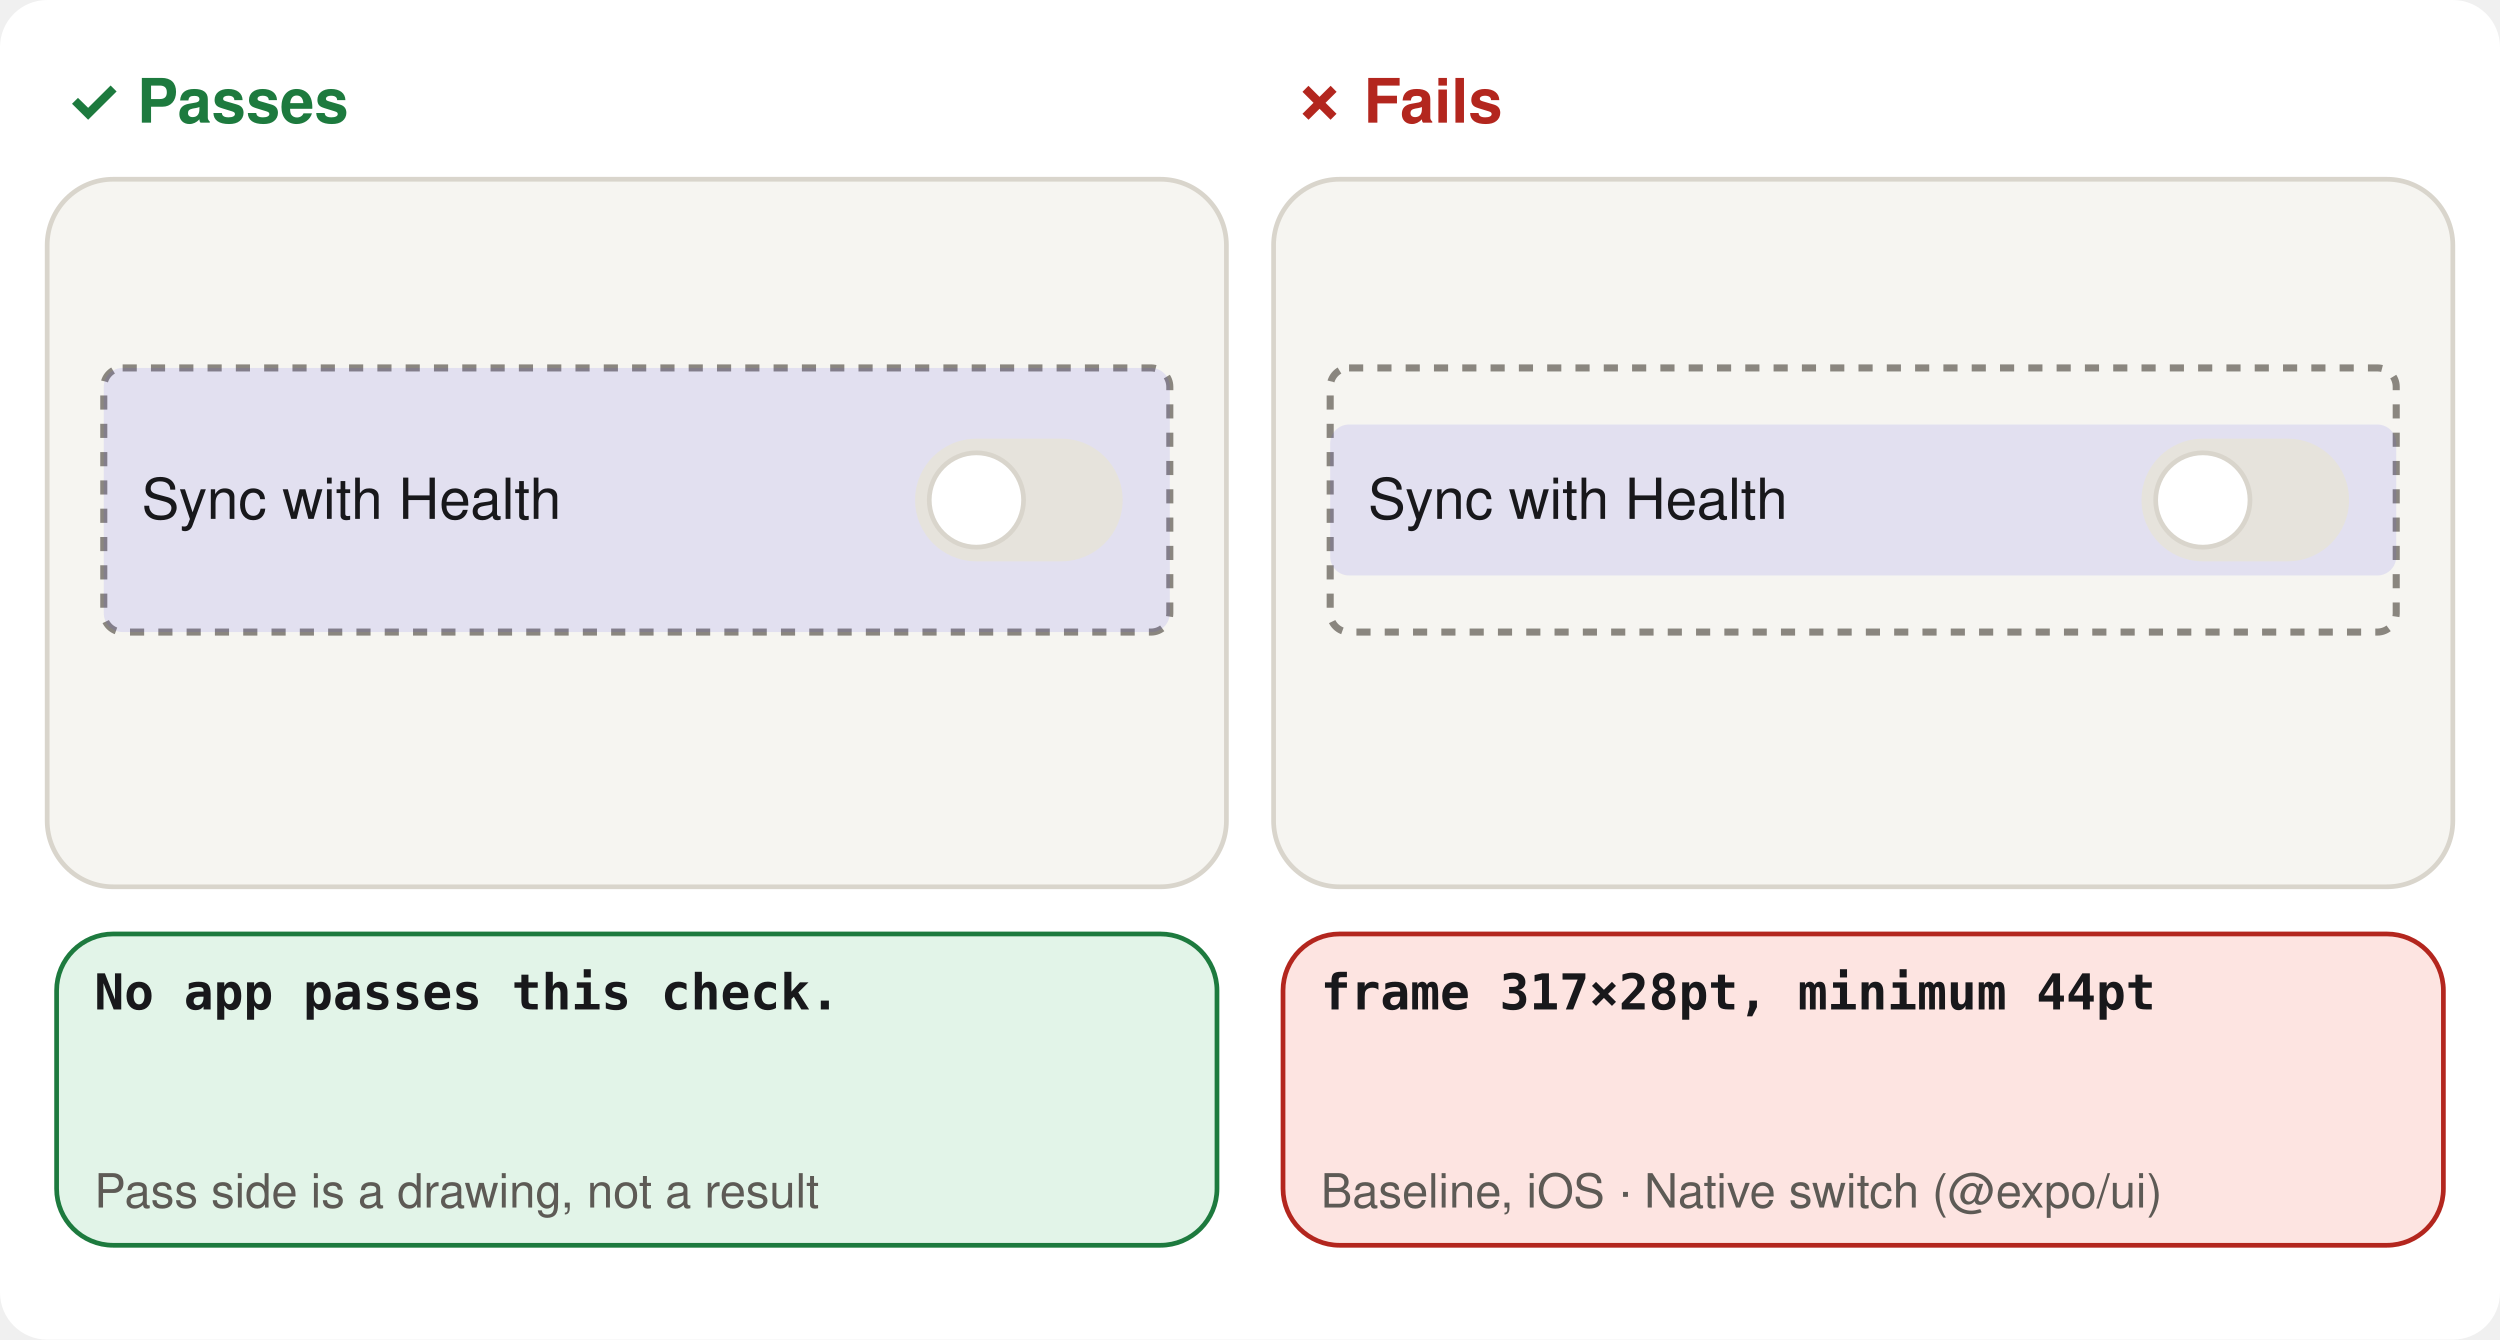
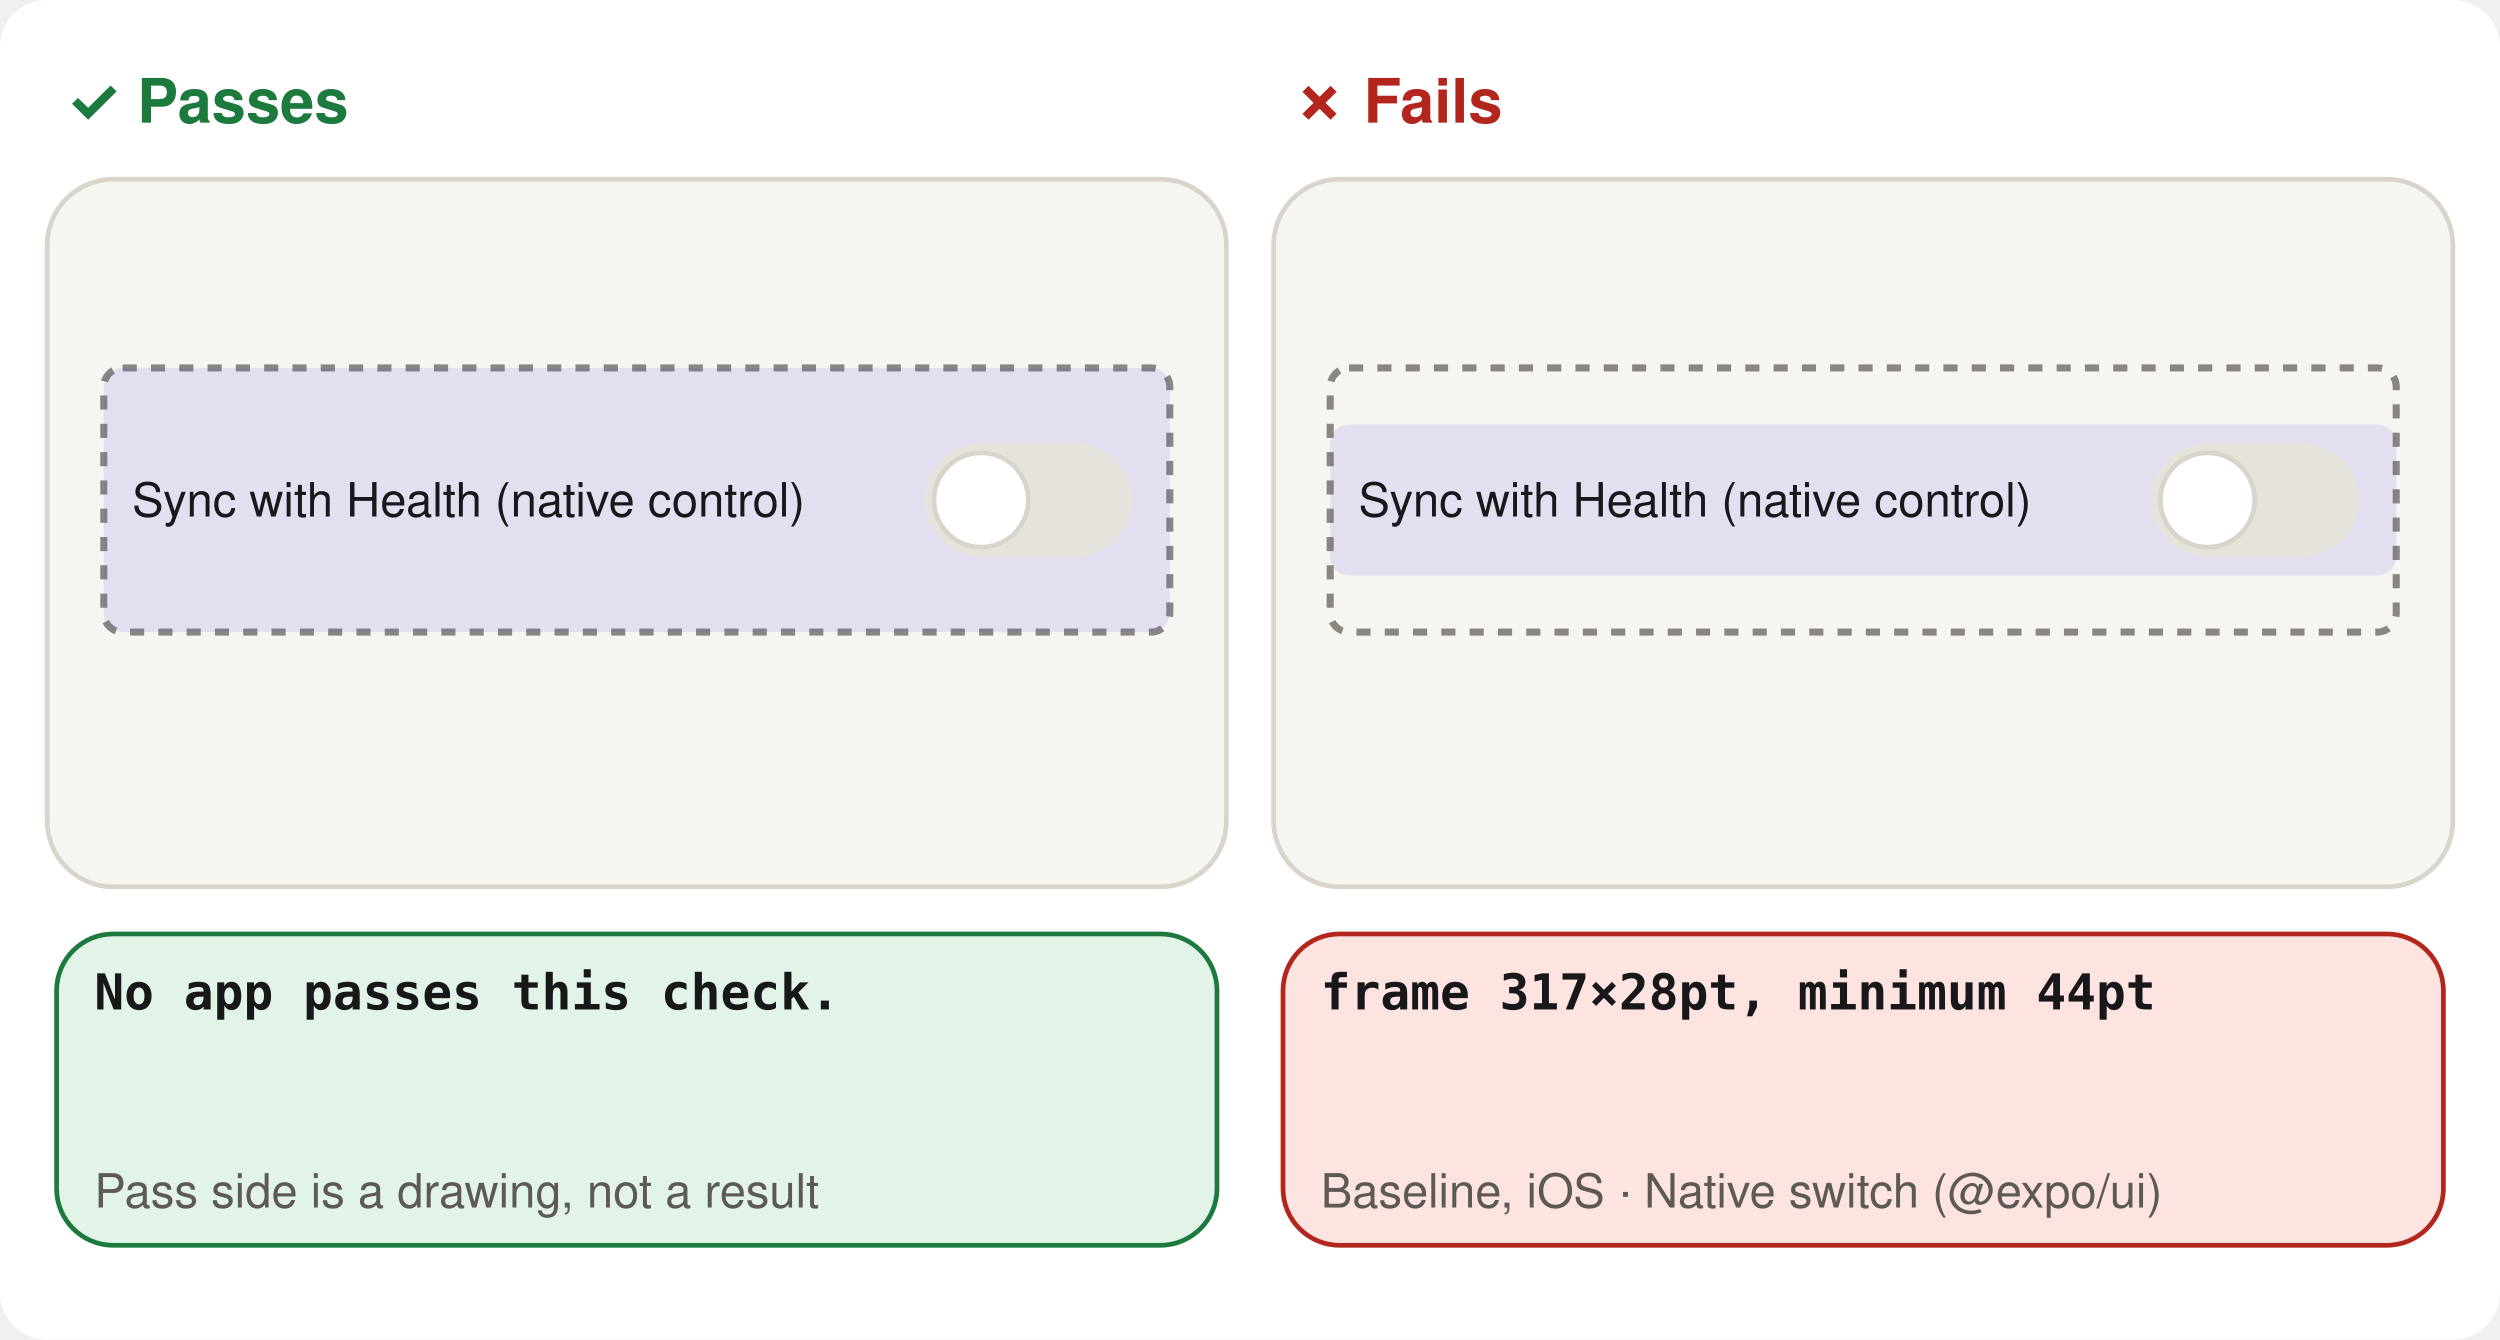
- <svg xmlns="http://www.w3.org/2000/svg" viewBox="0 0 530 284" width="530" height="284" role="img" aria-label="Native switch row: the tappable area is at least 44 pt tall (48 dp on Android). When it fails, it is smaller than the dashed minimum.">
+ <svg xmlns="http://www.w3.org/2000/svg" viewBox="0 0 530 284" width="530" height="284" role="img" aria-label="Native switch: the tappable area is at least 44 pt tall (48 dp on Android). When it fails, it is smaller than the dashed minimum.">
  <style>
svg { font: 12px -apple-system, BlinkMacSystemFont, "Segoe UI", Helvetica, Arial, sans-serif; }
.cp-bg { fill: #ffffff; } .cp-screen { fill: #f6f5f1; stroke: #d9d5cc; }
.cp-card, .cp-knob, .cp-seg { fill: #ffffff; } .cp-pop { fill: #ffffff; stroke: #d9d5cc; } .cp-knob, .cp-seg { stroke: #d9d5cc; } .cp-edge { stroke: #8a867f; }
.cp-field { fill: #ffffff; stroke: #c9c5bd; } .cp-field-bad { stroke: #b3261e; stroke-width: 1.5; }
- .cp-line { fill: #d9d5cc; } .cp-on, .cp-btn, .cp-dot { fill: #4f63c9; } .cp-off { fill: #e6e3dc; } .cp-danger { fill: #c0392b; } .cp-toast { fill: #26262b; }
+ .cp-line { fill: #d9d5cc; } .cp-track { fill: #8a8a94; } .cp-tri { fill: #3a3a40; } .cp-outline { fill: #ffffff; stroke: #8a867f; } .cp-btn-off { fill: #9fb0e6; } .cp-seg-box { fill: #ffffff; stroke: #4f63c9; stroke-width: 1.5; } .cp-on, .cp-btn, .cp-dot { fill: #4f63c9; } .cp-off { fill: #e6e3dc; } .cp-danger { fill: #c0392b; } .cp-toast { fill: #26262b; }
.cp-ring { fill: #ffffff; stroke: #8a867f; stroke-width: 1.5; } .cp-ring-on { stroke: #4f63c9; stroke-width: 2; } .cp-dotfill { fill: #5d5a55; }
.cp-spin { fill: none; stroke: #ffffff; stroke-width: 2; stroke-dasharray: 22 16; }
.cp-stroke { fill: none; stroke: #5d5a55; stroke-width: 2; stroke-linecap: round; stroke-linejoin: round; } .cp-inv-stroke { stroke: #ffffff; } .cp-accent-stroke { stroke: #4f63c9; } .cp-muted-stroke { stroke: #8a867f; }
.cp-dim { fill: #18181b; fill-opacity: .35; } .cp-ghost { fill: none; stroke: #8a867f; stroke-dasharray: 2 4; } .cp-ghostfill { fill: none; stroke: #8a867f; stroke-dasharray: 2 3; }
.cp-guide { fill: none; stroke: #8a867f; stroke-width: 1.5; stroke-dasharray: 3 3; } .cp-hit { fill: #4f46e5; fill-opacity: .12; }
.cp-focus { fill: none; stroke: #4f46e5; stroke-width: 3; stroke-dasharray: 7 4; }
.cp-finger { fill: #db2777; fill-opacity: .5; }
.cp-t { fill: #18181b; } .cp-b { font-weight: 700; } .cp-big { font-size: 14px; } .cp-small { font-size: 10px; } .cp-muted { fill: #5d5a55; } .cp-accent { fill: #4f63c9; }
.cp-s { fill: #5d5a55; font-size: 13px; font-weight: 700; } .cp-inv { fill: #ffffff; }
.cp-bad { fill: #b3261e; } .cp-ok { fill: #1d7a3e; } .cp-head { font-size: 13px; font-weight: 700; }
.cp-ok-b { fill: #e2f4e8; stroke: #1d7a3e; } .cp-bad-b { fill: #fde4e1; stroke: #b3261e; } .cp-say { fill: #18181b; font: 600 10.5px ui-monospace, SFMono-Regular, Menlo, monospace; } .cp-src { fill: #5d5a55; font-size: 10px; }
@media (prefers-color-scheme: dark) {
  .cp-bg { fill: #17171c; } .cp-screen { fill: #0e0e11; stroke: #33333c; }
  .cp-card, .cp-knob, .cp-seg, .cp-pop, .cp-field { fill: #23232a; } .cp-pop, .cp-knob, .cp-seg, .cp-field { stroke: #3a3a44; }
-   .cp-line { fill: #3a3a44; } .cp-on, .cp-btn, .cp-dot { fill: #8fa3ff; } .cp-off { fill: #2c2c34; } .cp-danger { fill: #e5675a; } .cp-toast { fill: #ececf1; }
+   .cp-line { fill: #3a3a44; } .cp-track { fill: #5a5a64; } .cp-tri { fill: #c9c9d1; } .cp-outline, .cp-seg-box { fill: #23232a; } .cp-outline { stroke: #5a5a64; } .cp-btn-off { fill: #3c4778; } .cp-seg-box { stroke: #8fa3ff; } .cp-on, .cp-btn, .cp-dot { fill: #8fa3ff; } .cp-off { fill: #2c2c34; } .cp-danger { fill: #e5675a; } .cp-toast { fill: #ececf1; }
  .cp-ring { fill: #23232a; stroke: #a09da6; } .cp-ring-on { stroke: #8fa3ff; } .cp-dotfill { fill: #a09da6; }
  .cp-spin { stroke: #0e0e11; } .cp-stroke { stroke: #a09da6; } .cp-inv-stroke { stroke: #0e0e11; } .cp-accent-stroke { stroke: #8fa3ff; }
  .cp-dim { fill: #000000; fill-opacity: .55; } .cp-focus { stroke: #a5a6ff; } .cp-guide { stroke: #a09da6; } .cp-hit { fill: #8b8cff; }
  .cp-t, .cp-say { fill: #ececf1; } .cp-muted, .cp-s, .cp-src { fill: #a09da6; } .cp-accent { fill: #8fa3ff; } .cp-inv { fill: #0e0e11; }
  .cp-bad { fill: #ff8a80; } .cp-ok { fill: #6fd28f; } .cp-field-bad { stroke: #ff8a80; }
  .cp-ok-b { fill: #15301f; stroke: #6fd28f; } .cp-bad-b { fill: #3a1c1b; stroke: #ff8a80; }
}
</style>
  <defs>
    <clipPath id="cpclip">
      <rect x="0" y="34" width="250" height="150" rx="14" />
    </clipPath>
  </defs>
  <rect width="530" height="284" rx="10" class="cp-bg" />
  <g transform="translate(10 4)">
    <g transform="translate(0 0)">
      <text x="4" y="22" class="cp-head cp-ok">✓ Passes</text>
      <rect x="0" y="34" width="250" height="150" rx="14" class="cp-screen" />
      <g clip-path="url(#cpclip)">
        <rect x="12" y="74" width="226" height="56" rx="4" class="cp-guide" />
        <rect x="12" y="74" width="226" height="56" rx="4" class="cp-hit" />
-         <text x="20" y="106" class="cp-t" text-anchor="start">Sync with Health</text>
-         <rect x="184" y="89" width="44" height="26" rx="13" class="cp-off" />
-         <circle cx="197" cy="102" r="10" class="cp-knob" />
+         <text x="18" y="105.5" class="cp-t cp-small" text-anchor="start">Sync with Health (native control)</text>
+         <rect x="186" y="90" width="44" height="24" rx="12" class="cp-off" />
+         <circle cx="198" cy="102" r="10" class="cp-knob" />
      </g>
      <rect x="2" y="194" width="246" height="66" rx="12" class="cp-ok-b" />
      <text x="10" y="210" class="cp-say">No app passes this check.</text>
      <text x="10" y="252" class="cp-src">Pass side is a drawing, not a result</text>
    </g>
    <g transform="translate(260 0)">
      <text x="4" y="22" class="cp-head cp-bad">✗ Fails</text>
      <rect x="0" y="34" width="250" height="150" rx="14" class="cp-screen" />
      <g clip-path="url(#cpclip)">
        <rect x="12" y="74" width="226" height="56" rx="4" class="cp-guide" />
        <rect x="12" y="86" width="226" height="32" rx="4" class="cp-hit" />
-         <text x="20" y="106" class="cp-t" text-anchor="start">Sync with Health</text>
-         <rect x="184" y="89" width="44" height="26" rx="13" class="cp-off" />
-         <circle cx="197" cy="102" r="10" class="cp-knob" />
+         <text x="18" y="105.5" class="cp-t cp-small" text-anchor="start">Sync with Health (native control)</text>
+         <rect x="186" y="90" width="44" height="24" rx="12" class="cp-off" />
+         <circle cx="198" cy="102" r="10" class="cp-knob" />
      </g>
      <rect x="2" y="194" width="246" height="66" rx="12" class="cp-bad-b" />
      <text x="10" y="210" class="cp-say">frame 317×28pt, minimum 44pt</text>
      <text x="10" y="252" class="cp-src">Baseline, iOS · Native switch (@expo/ui)</text>
    </g>
  </g>
</svg>
